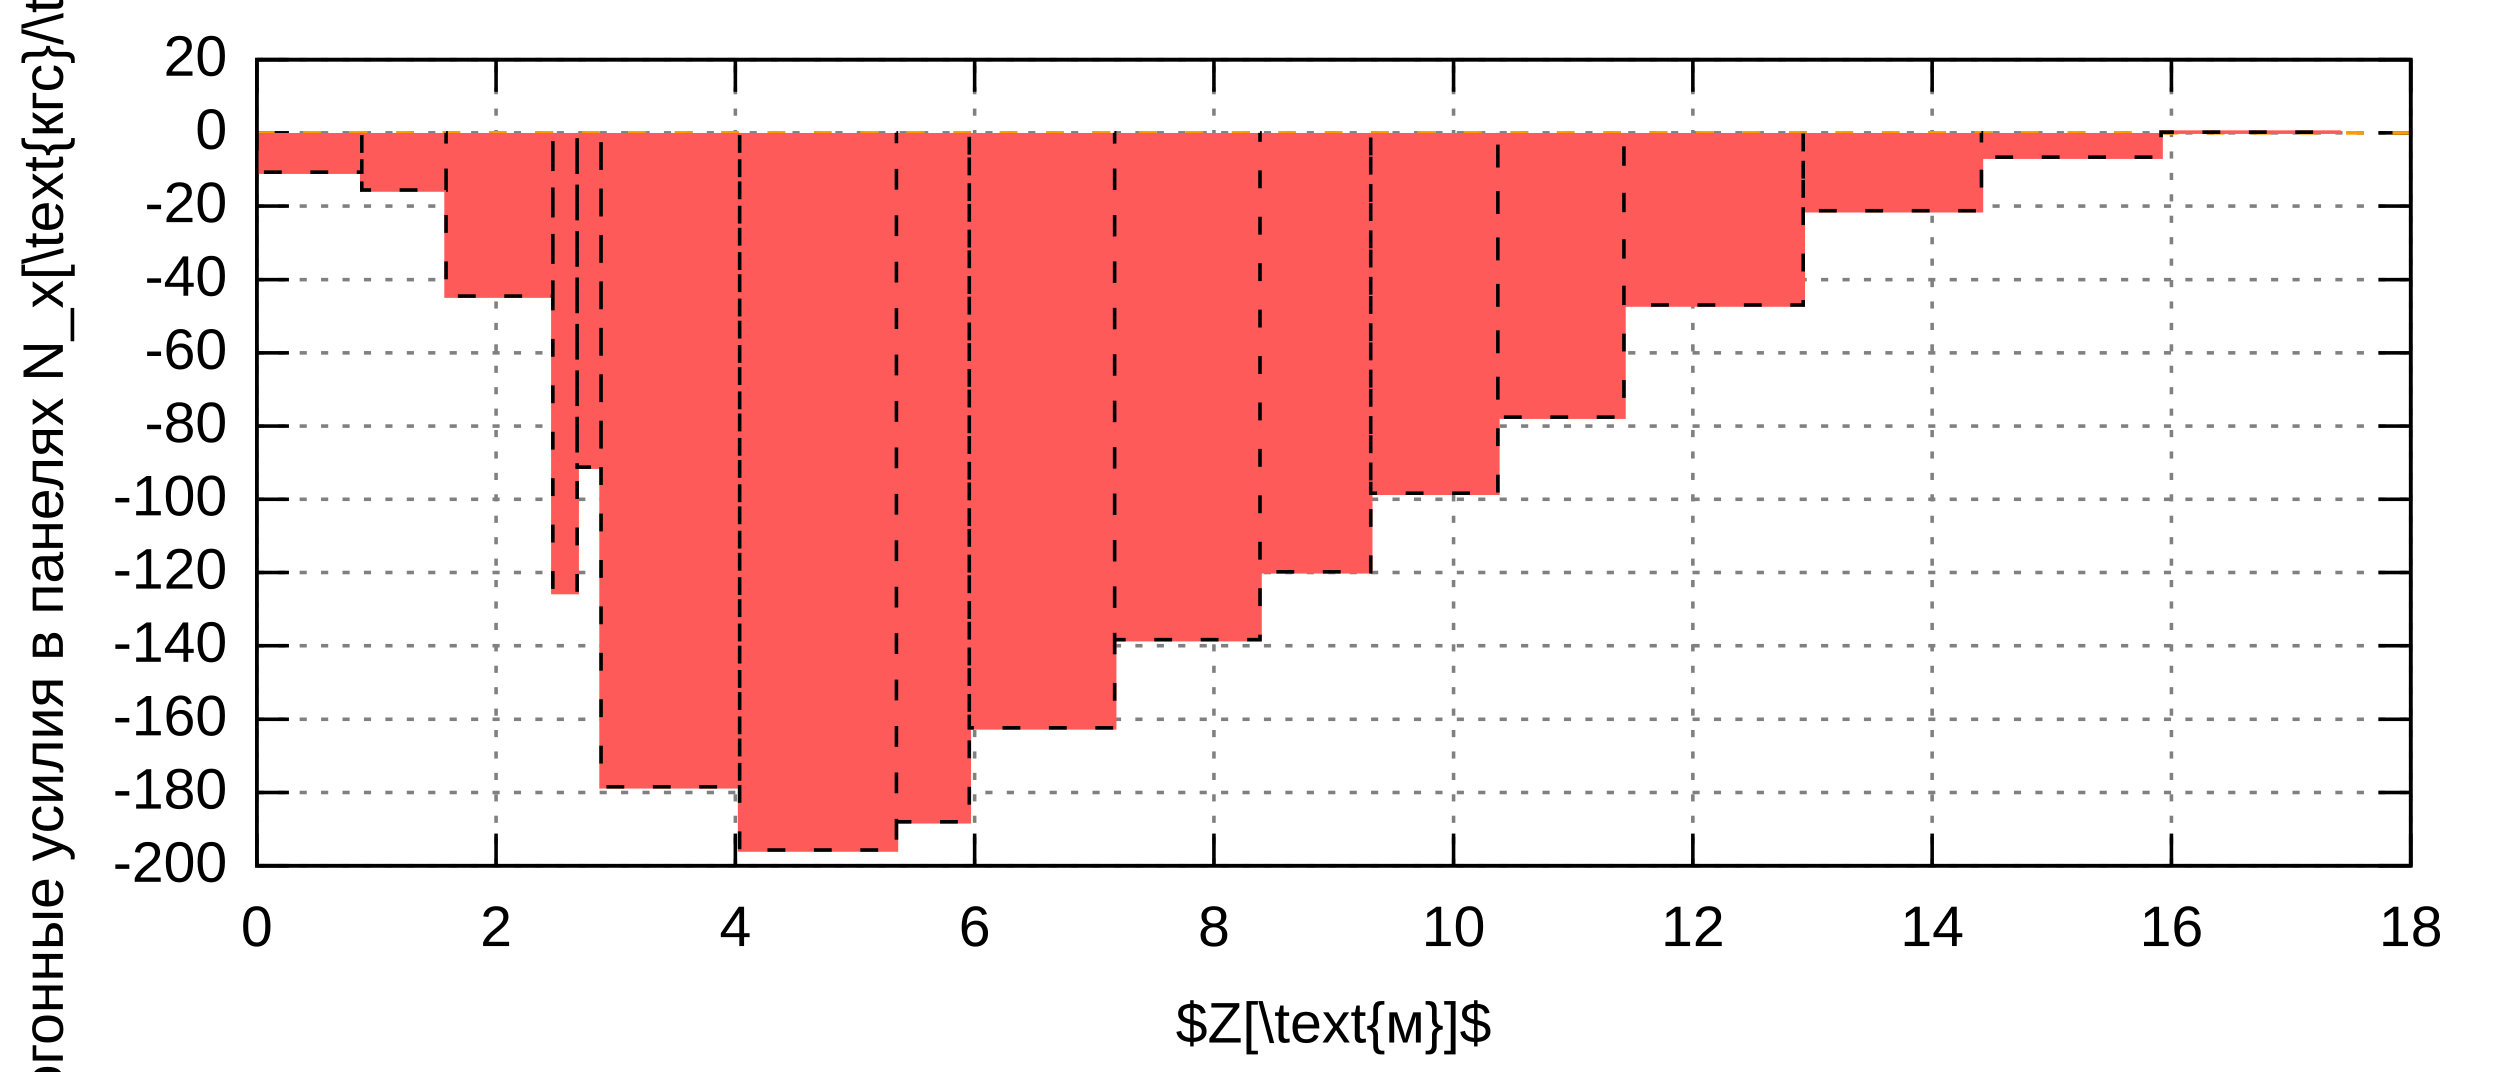
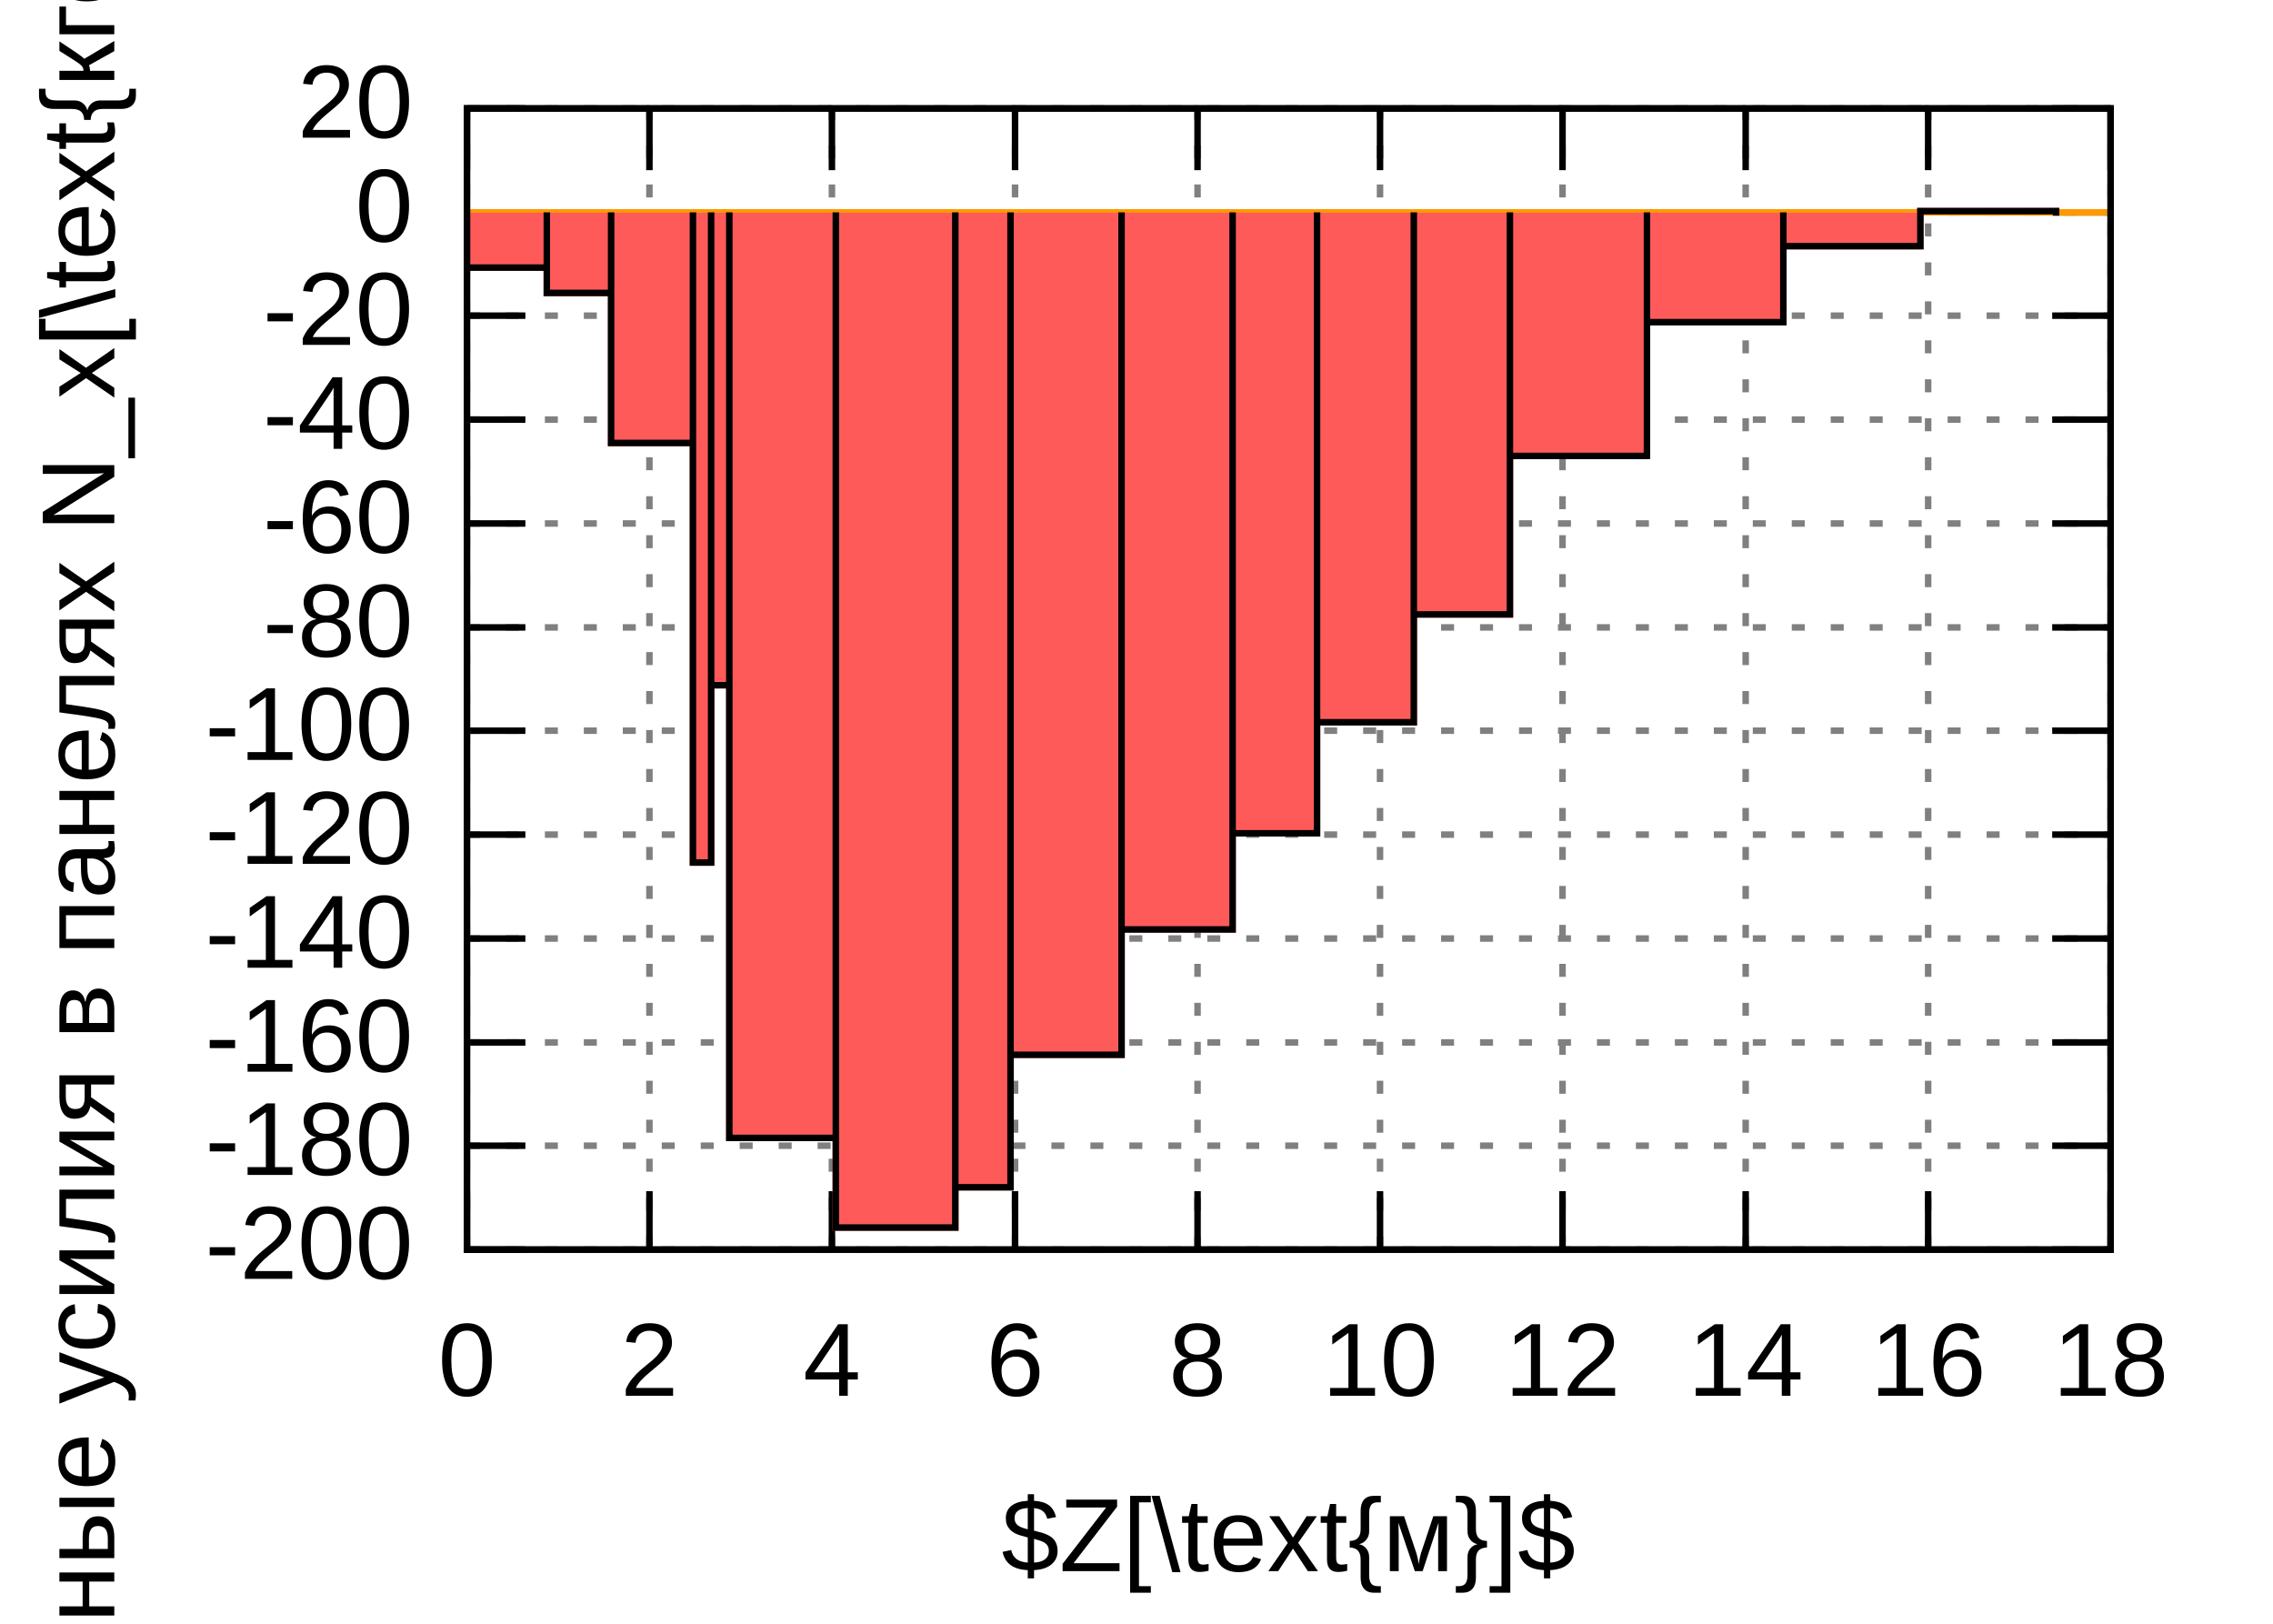
- <svg xmlns="http://www.w3.org/2000/svg" xmlns:xlink="http://www.w3.org/1999/xlink" width="700" height="300" viewBox="0 0 700 300">
+ <svg xmlns="http://www.w3.org/2000/svg" xmlns:xlink="http://www.w3.org/1999/xlink" width="350" height="250" viewBox="0 0 350 250">
  <g id="gnuplot_canvas">
-     <rect x="0" y="0" width="700" height="300" fill="none" />
+     <rect x="0" y="0" width="350" height="250" fill="none" />
    <defs>
      <circle id="gpDot" r="0.5" stroke-width="0.5" />
      <path id="gpPt0" stroke-width="0.222" stroke="currentColor" d="M-1,0 h2 M0,-1 v2" />
      <path id="gpPt1" stroke-width="0.222" stroke="currentColor" d="M-1,-1 L1,1 M1,-1 L-1,1" />
      <path id="gpPt2" stroke-width="0.222" stroke="currentColor" d="M-1,0 L1,0 M0,-1 L0,1 M-1,-1 L1,1 M-1,1 L1,-1" />
      <rect id="gpPt3" stroke-width="0.222" stroke="currentColor" x="-1" y="-1" width="2" height="2" />
      <rect id="gpPt4" stroke-width="0.222" stroke="currentColor" fill="currentColor" x="-1" y="-1" width="2" height="2" />
      <circle id="gpPt5" stroke-width="0.222" stroke="currentColor" cx="0" cy="0" r="1" />
      <use xlink:href="#gpPt5" id="gpPt6" fill="currentColor" stroke="none" />
      <path id="gpPt7" stroke-width="0.222" stroke="currentColor" d="M0,-1.33 L-1.33,0.67 L1.33,0.67 z" />
      <use xlink:href="#gpPt7" id="gpPt8" fill="currentColor" stroke="none" />
      <use xlink:href="#gpPt7" id="gpPt9" stroke="currentColor" transform="rotate(180)" />
      <use xlink:href="#gpPt9" id="gpPt10" fill="currentColor" stroke="none" />
      <use xlink:href="#gpPt3" id="gpPt11" stroke="currentColor" transform="rotate(45)" />
      <use xlink:href="#gpPt11" id="gpPt12" fill="currentColor" stroke="none" />
    </defs>
    <g style="fill:none; color:white; stroke:black; stroke-width:1.00; stroke-linecap:butt; stroke-linejoin:miter">
</g>
    <g style="fill:none; color:black; stroke:currentColor; stroke-width:1.00; stroke-linecap:butt; stroke-linejoin:miter">
</g>
    <g style="fill:none; color:gray; stroke:currentColor; stroke-width:1.00; stroke-linecap:butt; stroke-linejoin:miter">
-       <path stroke="gray" stroke-dasharray=" 2,4" class="gridline" d="M71.9,242.4 L675.0,242.4  " />
-     </g>
-     <g style="fill:none; color:black; stroke:currentColor; stroke-width:1.00; stroke-linecap:butt; stroke-linejoin:miter">
-       <path stroke="black" d="M71.9,242.4 L80.9,242.4 M675.0,242.4 L666.0,242.4  " />
-       <g transform="translate(63.6,246.9)" style="stroke:none; fill:black; font-family:Arial; font-size:12.00pt; text-anchor:end">
+       <path stroke="gray" stroke-dasharray=" 2,4" class="gridline" d="M71.9,192.4 L325.0,192.4  h0.01" />
+     </g>
+     <g style="fill:none; color:black; stroke:currentColor; stroke-width:1.00; stroke-linecap:butt; stroke-linejoin:miter">
+       <path stroke="black" d="M71.9,192.4 L80.9,192.4 M325.0,192.4 L316.0,192.4  h0.01" />
+       <g transform="translate(63.6,196.9)" style="stroke:none; fill:black; font-family:Arial; font-size:12.00pt; text-anchor:end">
        <text>-200</text>
      </g>
    </g>
    <g style="fill:none; color:gray; stroke:currentColor; stroke-width:1.00; stroke-linecap:butt; stroke-linejoin:miter">
-       <path stroke="gray" stroke-dasharray=" 2,4" class="gridline" d="M71.9,221.9 L675.0,221.9  " />
-     </g>
-     <g style="fill:none; color:black; stroke:currentColor; stroke-width:1.00; stroke-linecap:butt; stroke-linejoin:miter">
-       <path stroke="black" d="M71.9,221.9 L80.9,221.9 M675.0,221.9 L666.0,221.9  " />
-       <g transform="translate(63.6,226.4)" style="stroke:none; fill:black; font-family:Arial; font-size:12.00pt; text-anchor:end">
+       <path stroke="gray" stroke-dasharray=" 2,4" class="gridline" d="M71.9,176.4 L325.0,176.4  h0.01" />
+     </g>
+     <g style="fill:none; color:black; stroke:currentColor; stroke-width:1.00; stroke-linecap:butt; stroke-linejoin:miter">
+       <path stroke="black" d="M71.9,176.4 L80.9,176.4 M325.0,176.4 L316.0,176.4  h0.01" />
+       <g transform="translate(63.6,180.9)" style="stroke:none; fill:black; font-family:Arial; font-size:12.00pt; text-anchor:end">
        <text>-180</text>
      </g>
    </g>
    <g style="fill:none; color:gray; stroke:currentColor; stroke-width:1.00; stroke-linecap:butt; stroke-linejoin:miter">
-       <path stroke="gray" stroke-dasharray=" 2,4" class="gridline" d="M71.9,201.4 L675.0,201.4  " />
-     </g>
-     <g style="fill:none; color:black; stroke:currentColor; stroke-width:1.00; stroke-linecap:butt; stroke-linejoin:miter">
-       <path stroke="black" d="M71.9,201.4 L80.9,201.4 M675.0,201.4 L666.0,201.4  " />
-       <g transform="translate(63.6,205.9)" style="stroke:none; fill:black; font-family:Arial; font-size:12.00pt; text-anchor:end">
+       <path stroke="gray" stroke-dasharray=" 2,4" class="gridline" d="M71.9,160.5 L325.0,160.5  h0.01" />
+     </g>
+     <g style="fill:none; color:black; stroke:currentColor; stroke-width:1.00; stroke-linecap:butt; stroke-linejoin:miter">
+       <path stroke="black" d="M71.9,160.5 L80.9,160.5 M325.0,160.5 L316.0,160.5  h0.01" />
+       <g transform="translate(63.6,165.0)" style="stroke:none; fill:black; font-family:Arial; font-size:12.00pt; text-anchor:end">
        <text>-160</text>
      </g>
    </g>
    <g style="fill:none; color:gray; stroke:currentColor; stroke-width:1.00; stroke-linecap:butt; stroke-linejoin:miter">
-       <path stroke="gray" stroke-dasharray=" 2,4" class="gridline" d="M71.9,180.8 L675.0,180.8  " />
-     </g>
-     <g style="fill:none; color:black; stroke:currentColor; stroke-width:1.00; stroke-linecap:butt; stroke-linejoin:miter">
-       <path stroke="black" d="M71.9,180.8 L80.9,180.8 M675.0,180.8 L666.0,180.8  " />
-       <g transform="translate(63.6,185.3)" style="stroke:none; fill:black; font-family:Arial; font-size:12.00pt; text-anchor:end">
+       <path stroke="gray" stroke-dasharray=" 2,4" class="gridline" d="M71.9,144.5 L325.0,144.5  h0.01" />
+     </g>
+     <g style="fill:none; color:black; stroke:currentColor; stroke-width:1.00; stroke-linecap:butt; stroke-linejoin:miter">
+       <path stroke="black" d="M71.9,144.5 L80.9,144.5 M325.0,144.5 L316.0,144.5  h0.01" />
+       <g transform="translate(63.6,149.0)" style="stroke:none; fill:black; font-family:Arial; font-size:12.00pt; text-anchor:end">
        <text>-140</text>
      </g>
    </g>
    <g style="fill:none; color:gray; stroke:currentColor; stroke-width:1.00; stroke-linecap:butt; stroke-linejoin:miter">
-       <path stroke="gray" stroke-dasharray=" 2,4" class="gridline" d="M71.9,160.3 L675.0,160.3  " />
-     </g>
-     <g style="fill:none; color:black; stroke:currentColor; stroke-width:1.00; stroke-linecap:butt; stroke-linejoin:miter">
-       <path stroke="black" d="M71.9,160.3 L80.9,160.3 M675.0,160.3 L666.0,160.3  " />
-       <g transform="translate(63.6,164.8)" style="stroke:none; fill:black; font-family:Arial; font-size:12.00pt; text-anchor:end">
+       <path stroke="gray" stroke-dasharray=" 2,4" class="gridline" d="M71.9,128.5 L325.0,128.5  h0.01" />
+     </g>
+     <g style="fill:none; color:black; stroke:currentColor; stroke-width:1.00; stroke-linecap:butt; stroke-linejoin:miter">
+       <path stroke="black" d="M71.9,128.5 L80.9,128.5 M325.0,128.5 L316.0,128.5  h0.01" />
+       <g transform="translate(63.6,133.0)" style="stroke:none; fill:black; font-family:Arial; font-size:12.00pt; text-anchor:end">
        <text>-120</text>
      </g>
    </g>
    <g style="fill:none; color:gray; stroke:currentColor; stroke-width:1.00; stroke-linecap:butt; stroke-linejoin:miter">
-       <path stroke="gray" stroke-dasharray=" 2,4" class="gridline" d="M71.9,139.8 L675.0,139.8  " />
-     </g>
-     <g style="fill:none; color:black; stroke:currentColor; stroke-width:1.00; stroke-linecap:butt; stroke-linejoin:miter">
-       <path stroke="black" d="M71.9,139.8 L80.9,139.8 M675.0,139.8 L666.0,139.8  " />
-       <g transform="translate(63.6,144.3)" style="stroke:none; fill:black; font-family:Arial; font-size:12.00pt; text-anchor:end">
+       <path stroke="gray" stroke-dasharray=" 2,4" class="gridline" d="M71.9,112.5 L325.0,112.5  h0.01" />
+     </g>
+     <g style="fill:none; color:black; stroke:currentColor; stroke-width:1.00; stroke-linecap:butt; stroke-linejoin:miter">
+       <path stroke="black" d="M71.9,112.5 L80.9,112.5 M325.0,112.5 L316.0,112.5  h0.01" />
+       <g transform="translate(63.6,117.0)" style="stroke:none; fill:black; font-family:Arial; font-size:12.00pt; text-anchor:end">
        <text>-100</text>
      </g>
    </g>
    <g style="fill:none; color:gray; stroke:currentColor; stroke-width:1.00; stroke-linecap:butt; stroke-linejoin:miter">
-       <path stroke="gray" stroke-dasharray=" 2,4" class="gridline" d="M71.9,119.3 L675.0,119.3  " />
-     </g>
-     <g style="fill:none; color:black; stroke:currentColor; stroke-width:1.00; stroke-linecap:butt; stroke-linejoin:miter">
-       <path stroke="black" d="M71.9,119.3 L80.9,119.3 M675.0,119.3 L666.0,119.3  " />
-       <g transform="translate(63.6,123.8)" style="stroke:none; fill:black; font-family:Arial; font-size:12.00pt; text-anchor:end">
+       <path stroke="gray" stroke-dasharray=" 2,4" class="gridline" d="M71.9,96.6 L325.0,96.6  h0.01" />
+     </g>
+     <g style="fill:none; color:black; stroke:currentColor; stroke-width:1.00; stroke-linecap:butt; stroke-linejoin:miter">
+       <path stroke="black" d="M71.9,96.6 L80.9,96.6 M325.0,96.6 L316.0,96.6  h0.01" />
+       <g transform="translate(63.6,101.1)" style="stroke:none; fill:black; font-family:Arial; font-size:12.00pt; text-anchor:end">
        <text>-80</text>
      </g>
    </g>
    <g style="fill:none; color:gray; stroke:currentColor; stroke-width:1.00; stroke-linecap:butt; stroke-linejoin:miter">
-       <path stroke="gray" stroke-dasharray=" 2,4" class="gridline" d="M71.9,98.8 L675.0,98.8  " />
-     </g>
-     <g style="fill:none; color:black; stroke:currentColor; stroke-width:1.00; stroke-linecap:butt; stroke-linejoin:miter">
-       <path stroke="black" d="M71.9,98.8 L80.9,98.8 M675.0,98.8 L666.0,98.8  " />
-       <g transform="translate(63.6,103.3)" style="stroke:none; fill:black; font-family:Arial; font-size:12.00pt; text-anchor:end">
+       <path stroke="gray" stroke-dasharray=" 2,4" class="gridline" d="M71.9,80.6 L325.0,80.6  h0.01" />
+     </g>
+     <g style="fill:none; color:black; stroke:currentColor; stroke-width:1.00; stroke-linecap:butt; stroke-linejoin:miter">
+       <path stroke="black" d="M71.9,80.6 L80.9,80.6 M325.0,80.6 L316.0,80.6  h0.01" />
+       <g transform="translate(63.6,85.1)" style="stroke:none; fill:black; font-family:Arial; font-size:12.00pt; text-anchor:end">
        <text>-60</text>
      </g>
    </g>
    <g style="fill:none; color:gray; stroke:currentColor; stroke-width:1.00; stroke-linecap:butt; stroke-linejoin:miter">
-       <path stroke="gray" stroke-dasharray=" 2,4" class="gridline" d="M71.9,78.3 L675.0,78.3  " />
-     </g>
-     <g style="fill:none; color:black; stroke:currentColor; stroke-width:1.00; stroke-linecap:butt; stroke-linejoin:miter">
-       <path stroke="black" d="M71.9,78.3 L80.9,78.3 M675.0,78.3 L666.0,78.3  " />
-       <g transform="translate(63.6,82.8)" style="stroke:none; fill:black; font-family:Arial; font-size:12.00pt; text-anchor:end">
+       <path stroke="gray" stroke-dasharray=" 2,4" class="gridline" d="M71.9,64.6 L325.0,64.6  h0.01" />
+     </g>
+     <g style="fill:none; color:black; stroke:currentColor; stroke-width:1.00; stroke-linecap:butt; stroke-linejoin:miter">
+       <path stroke="black" d="M71.9,64.6 L80.9,64.6 M325.0,64.6 L316.0,64.6  h0.01" />
+       <g transform="translate(63.6,69.1)" style="stroke:none; fill:black; font-family:Arial; font-size:12.00pt; text-anchor:end">
        <text>-40</text>
      </g>
    </g>
    <g style="fill:none; color:gray; stroke:currentColor; stroke-width:1.00; stroke-linecap:butt; stroke-linejoin:miter">
-       <path stroke="gray" stroke-dasharray=" 2,4" class="gridline" d="M71.9,57.7 L675.0,57.7  " />
-     </g>
-     <g style="fill:none; color:black; stroke:currentColor; stroke-width:1.00; stroke-linecap:butt; stroke-linejoin:miter">
-       <path stroke="black" d="M71.9,57.7 L80.9,57.7 M675.0,57.7 L666.0,57.7  " />
-       <g transform="translate(63.6,62.2)" style="stroke:none; fill:black; font-family:Arial; font-size:12.00pt; text-anchor:end">
+       <path stroke="gray" stroke-dasharray=" 2,4" class="gridline" d="M71.9,48.6 L325.0,48.6  h0.01" />
+     </g>
+     <g style="fill:none; color:black; stroke:currentColor; stroke-width:1.00; stroke-linecap:butt; stroke-linejoin:miter">
+       <path stroke="black" d="M71.9,48.6 L80.9,48.6 M325.0,48.6 L316.0,48.6  h0.01" />
+       <g transform="translate(63.6,53.1)" style="stroke:none; fill:black; font-family:Arial; font-size:12.00pt; text-anchor:end">
        <text>-20</text>
      </g>
    </g>
    <g style="fill:none; color:gray; stroke:currentColor; stroke-width:1.00; stroke-linecap:butt; stroke-linejoin:miter">
-       <path stroke="gray" stroke-dasharray=" 2,4" class="gridline" d="M71.9,37.2 L675.0,37.2  " />
-     </g>
-     <g style="fill:none; color:black; stroke:currentColor; stroke-width:1.00; stroke-linecap:butt; stroke-linejoin:miter">
-       <path stroke="black" d="M71.9,37.2 L80.9,37.2 M675.0,37.2 L666.0,37.2  " />
-       <g transform="translate(63.6,41.7)" style="stroke:none; fill:black; font-family:Arial; font-size:12.00pt; text-anchor:end">
+       <path stroke="gray" stroke-dasharray=" 2,4" class="gridline" d="M71.9,32.7 L325.0,32.7  h0.01" />
+     </g>
+     <g style="fill:none; color:black; stroke:currentColor; stroke-width:1.00; stroke-linecap:butt; stroke-linejoin:miter">
+       <path stroke="black" d="M71.9,32.7 L80.9,32.7 M325.0,32.7 L316.0,32.7  h0.01" />
+       <g transform="translate(63.6,37.2)" style="stroke:none; fill:black; font-family:Arial; font-size:12.00pt; text-anchor:end">
        <text> 0</text>
      </g>
    </g>
    <g style="fill:none; color:gray; stroke:currentColor; stroke-width:1.00; stroke-linecap:butt; stroke-linejoin:miter">
-       <path stroke="gray" stroke-dasharray=" 2,4" class="gridline" d="M71.9,16.7 L675.0,16.7  " />
-     </g>
-     <g style="fill:none; color:black; stroke:currentColor; stroke-width:1.00; stroke-linecap:butt; stroke-linejoin:miter">
-       <path stroke="black" d="M71.9,16.7 L80.9,16.7 M675.0,16.7 L666.0,16.7  " />
+       <path stroke="gray" stroke-dasharray=" 2,4" class="gridline" d="M71.9,16.7 L325.0,16.7  h0.01" />
+     </g>
+     <g style="fill:none; color:black; stroke:currentColor; stroke-width:1.00; stroke-linecap:butt; stroke-linejoin:miter">
+       <path stroke="black" d="M71.9,16.7 L80.9,16.7 M325.0,16.7 L316.0,16.7  h0.01" />
      <g transform="translate(63.6,21.2)" style="stroke:none; fill:black; font-family:Arial; font-size:12.00pt; text-anchor:end">
        <text> 20</text>
      </g>
    </g>
    <g style="fill:none; color:gray; stroke:currentColor; stroke-width:1.00; stroke-linecap:butt; stroke-linejoin:miter">
-       <path stroke="gray" stroke-dasharray=" 2,4" class="gridline" d="M71.9,242.4 L71.9,16.7  " />
-     </g>
-     <g style="fill:none; color:black; stroke:currentColor; stroke-width:1.00; stroke-linecap:butt; stroke-linejoin:miter">
-       <path stroke="black" d="M71.9,242.4 L71.9,233.4 M71.9,16.7 L71.9,25.7  " />
-       <g transform="translate(71.9,264.9)" style="stroke:none; fill:black; font-family:Arial; font-size:12.00pt; text-anchor:middle">
+       <path stroke="gray" stroke-dasharray=" 2,4" class="gridline" d="M71.9,192.4 L71.9,16.7  h0.01" />
+     </g>
+     <g style="fill:none; color:black; stroke:currentColor; stroke-width:1.00; stroke-linecap:butt; stroke-linejoin:miter">
+       <path stroke="black" d="M71.9,192.4 L71.9,183.4 M71.9,16.7 L71.9,25.7  h0.01" />
+       <g transform="translate(71.9,214.9)" style="stroke:none; fill:black; font-family:Arial; font-size:12.00pt; text-anchor:middle">
        <text> 0</text>
      </g>
    </g>
    <g style="fill:none; color:gray; stroke:currentColor; stroke-width:1.00; stroke-linecap:butt; stroke-linejoin:miter">
-       <path stroke="gray" stroke-dasharray=" 2,4" class="gridline" d="M138.9,242.4 L138.9,16.7  " />
-     </g>
-     <g style="fill:none; color:black; stroke:currentColor; stroke-width:1.00; stroke-linecap:butt; stroke-linejoin:miter">
-       <path stroke="black" d="M138.9,242.4 L138.9,233.4 M138.9,16.7 L138.9,25.7  " />
-       <g transform="translate(138.9,264.9)" style="stroke:none; fill:black; font-family:Arial; font-size:12.00pt; text-anchor:middle">
+       <path stroke="gray" stroke-dasharray=" 2,4" class="gridline" d="M100.0,192.4 L100.0,16.7  h0.01" />
+     </g>
+     <g style="fill:none; color:black; stroke:currentColor; stroke-width:1.00; stroke-linecap:butt; stroke-linejoin:miter">
+       <path stroke="black" d="M100.0,192.4 L100.0,183.4 M100.0,16.7 L100.0,25.7  h0.01" />
+       <g transform="translate(100.0,214.9)" style="stroke:none; fill:black; font-family:Arial; font-size:12.00pt; text-anchor:middle">
        <text> 2</text>
      </g>
    </g>
    <g style="fill:none; color:gray; stroke:currentColor; stroke-width:1.00; stroke-linecap:butt; stroke-linejoin:miter">
-       <path stroke="gray" stroke-dasharray=" 2,4" class="gridline" d="M205.9,242.4 L205.9,16.7  " />
-     </g>
-     <g style="fill:none; color:black; stroke:currentColor; stroke-width:1.00; stroke-linecap:butt; stroke-linejoin:miter">
-       <path stroke="black" d="M205.9,242.4 L205.9,233.4 M205.9,16.7 L205.9,25.7  " />
-       <g transform="translate(205.9,264.9)" style="stroke:none; fill:black; font-family:Arial; font-size:12.00pt; text-anchor:middle">
+       <path stroke="gray" stroke-dasharray=" 2,4" class="gridline" d="M128.1,192.4 L128.1,16.7  h0.01" />
+     </g>
+     <g style="fill:none; color:black; stroke:currentColor; stroke-width:1.00; stroke-linecap:butt; stroke-linejoin:miter">
+       <path stroke="black" d="M128.1,192.4 L128.1,183.4 M128.1,16.7 L128.1,25.7  h0.01" />
+       <g transform="translate(128.1,214.9)" style="stroke:none; fill:black; font-family:Arial; font-size:12.00pt; text-anchor:middle">
        <text> 4</text>
      </g>
    </g>
    <g style="fill:none; color:gray; stroke:currentColor; stroke-width:1.00; stroke-linecap:butt; stroke-linejoin:miter">
-       <path stroke="gray" stroke-dasharray=" 2,4" class="gridline" d="M272.9,242.4 L272.9,16.7  " />
-     </g>
-     <g style="fill:none; color:black; stroke:currentColor; stroke-width:1.00; stroke-linecap:butt; stroke-linejoin:miter">
-       <path stroke="black" d="M272.9,242.4 L272.9,233.4 M272.9,16.7 L272.9,25.7  " />
-       <g transform="translate(272.9,264.9)" style="stroke:none; fill:black; font-family:Arial; font-size:12.00pt; text-anchor:middle">
+       <path stroke="gray" stroke-dasharray=" 2,4" class="gridline" d="M156.3,192.4 L156.3,16.7  h0.01" />
+     </g>
+     <g style="fill:none; color:black; stroke:currentColor; stroke-width:1.00; stroke-linecap:butt; stroke-linejoin:miter">
+       <path stroke="black" d="M156.3,192.4 L156.3,183.4 M156.3,16.7 L156.3,25.7  h0.01" />
+       <g transform="translate(156.3,214.9)" style="stroke:none; fill:black; font-family:Arial; font-size:12.00pt; text-anchor:middle">
        <text> 6</text>
      </g>
    </g>
    <g style="fill:none; color:gray; stroke:currentColor; stroke-width:1.00; stroke-linecap:butt; stroke-linejoin:miter">
-       <path stroke="gray" stroke-dasharray=" 2,4" class="gridline" d="M339.9,242.4 L339.9,16.7  " />
-     </g>
-     <g style="fill:none; color:black; stroke:currentColor; stroke-width:1.00; stroke-linecap:butt; stroke-linejoin:miter">
-       <path stroke="black" d="M339.9,242.4 L339.9,233.4 M339.9,16.7 L339.9,25.7  " />
-       <g transform="translate(339.9,264.9)" style="stroke:none; fill:black; font-family:Arial; font-size:12.00pt; text-anchor:middle">
+       <path stroke="gray" stroke-dasharray=" 2,4" class="gridline" d="M184.4,192.4 L184.4,16.7  h0.01" />
+     </g>
+     <g style="fill:none; color:black; stroke:currentColor; stroke-width:1.00; stroke-linecap:butt; stroke-linejoin:miter">
+       <path stroke="black" d="M184.4,192.4 L184.4,183.4 M184.4,16.7 L184.4,25.7  h0.01" />
+       <g transform="translate(184.4,214.9)" style="stroke:none; fill:black; font-family:Arial; font-size:12.00pt; text-anchor:middle">
        <text> 8</text>
      </g>
    </g>
    <g style="fill:none; color:gray; stroke:currentColor; stroke-width:1.00; stroke-linecap:butt; stroke-linejoin:miter">
-       <path stroke="gray" stroke-dasharray=" 2,4" class="gridline" d="M407.0,242.4 L407.0,16.7  " />
-     </g>
-     <g style="fill:none; color:black; stroke:currentColor; stroke-width:1.00; stroke-linecap:butt; stroke-linejoin:miter">
-       <path stroke="black" d="M407.0,242.4 L407.0,233.4 M407.0,16.7 L407.0,25.7  " />
-       <g transform="translate(407.0,264.9)" style="stroke:none; fill:black; font-family:Arial; font-size:12.00pt; text-anchor:middle">
+       <path stroke="gray" stroke-dasharray=" 2,4" class="gridline" d="M212.5,192.4 L212.5,16.7  h0.01" />
+     </g>
+     <g style="fill:none; color:black; stroke:currentColor; stroke-width:1.00; stroke-linecap:butt; stroke-linejoin:miter">
+       <path stroke="black" d="M212.5,192.4 L212.5,183.4 M212.5,16.7 L212.5,25.7  h0.01" />
+       <g transform="translate(212.5,214.9)" style="stroke:none; fill:black; font-family:Arial; font-size:12.00pt; text-anchor:middle">
        <text> 10</text>
      </g>
    </g>
    <g style="fill:none; color:gray; stroke:currentColor; stroke-width:1.00; stroke-linecap:butt; stroke-linejoin:miter">
-       <path stroke="gray" stroke-dasharray=" 2,4" class="gridline" d="M474.0,242.4 L474.0,16.7  " />
-     </g>
-     <g style="fill:none; color:black; stroke:currentColor; stroke-width:1.00; stroke-linecap:butt; stroke-linejoin:miter">
-       <path stroke="black" d="M474.0,242.4 L474.0,233.4 M474.0,16.7 L474.0,25.7  " />
-       <g transform="translate(474.0,264.9)" style="stroke:none; fill:black; font-family:Arial; font-size:12.00pt; text-anchor:middle">
+       <path stroke="gray" stroke-dasharray=" 2,4" class="gridline" d="M240.6,192.4 L240.6,16.7  h0.01" />
+     </g>
+     <g style="fill:none; color:black; stroke:currentColor; stroke-width:1.00; stroke-linecap:butt; stroke-linejoin:miter">
+       <path stroke="black" d="M240.6,192.4 L240.6,183.4 M240.6,16.7 L240.6,25.7  h0.01" />
+       <g transform="translate(240.6,214.9)" style="stroke:none; fill:black; font-family:Arial; font-size:12.00pt; text-anchor:middle">
        <text> 12</text>
      </g>
    </g>
    <g style="fill:none; color:gray; stroke:currentColor; stroke-width:1.00; stroke-linecap:butt; stroke-linejoin:miter">
-       <path stroke="gray" stroke-dasharray=" 2,4" class="gridline" d="M541.0,242.4 L541.0,16.7  " />
-     </g>
-     <g style="fill:none; color:black; stroke:currentColor; stroke-width:1.00; stroke-linecap:butt; stroke-linejoin:miter">
-       <path stroke="black" d="M541.0,242.4 L541.0,233.4 M541.0,16.7 L541.0,25.7  " />
-       <g transform="translate(541.0,264.9)" style="stroke:none; fill:black; font-family:Arial; font-size:12.00pt; text-anchor:middle">
+       <path stroke="gray" stroke-dasharray=" 2,4" class="gridline" d="M268.8,192.4 L268.8,16.7  h0.01" />
+     </g>
+     <g style="fill:none; color:black; stroke:currentColor; stroke-width:1.00; stroke-linecap:butt; stroke-linejoin:miter">
+       <path stroke="black" d="M268.8,192.4 L268.8,183.4 M268.8,16.7 L268.8,25.7  h0.01" />
+       <g transform="translate(268.8,214.9)" style="stroke:none; fill:black; font-family:Arial; font-size:12.00pt; text-anchor:middle">
        <text> 14</text>
      </g>
    </g>
    <g style="fill:none; color:gray; stroke:currentColor; stroke-width:1.00; stroke-linecap:butt; stroke-linejoin:miter">
-       <path stroke="gray" stroke-dasharray=" 2,4" class="gridline" d="M608.0,242.4 L608.0,16.7  " />
-     </g>
-     <g style="fill:none; color:black; stroke:currentColor; stroke-width:1.00; stroke-linecap:butt; stroke-linejoin:miter">
-       <path stroke="black" d="M608.0,242.4 L608.0,233.4 M608.0,16.7 L608.0,25.7  " />
-       <g transform="translate(608.0,264.9)" style="stroke:none; fill:black; font-family:Arial; font-size:12.00pt; text-anchor:middle">
+       <path stroke="gray" stroke-dasharray=" 2,4" class="gridline" d="M296.9,192.4 L296.9,16.7  h0.01" />
+     </g>
+     <g style="fill:none; color:black; stroke:currentColor; stroke-width:1.00; stroke-linecap:butt; stroke-linejoin:miter">
+       <path stroke="black" d="M296.9,192.4 L296.9,183.4 M296.9,16.7 L296.9,25.7  h0.01" />
+       <g transform="translate(296.9,214.9)" style="stroke:none; fill:black; font-family:Arial; font-size:12.00pt; text-anchor:middle">
        <text> 16</text>
      </g>
    </g>
    <g style="fill:none; color:gray; stroke:currentColor; stroke-width:1.00; stroke-linecap:butt; stroke-linejoin:miter">
-       <path stroke="gray" stroke-dasharray=" 2,4" class="gridline" d="M675.0,242.4 L675.0,16.7  " />
-     </g>
-     <g style="fill:none; color:black; stroke:currentColor; stroke-width:1.00; stroke-linecap:butt; stroke-linejoin:miter">
-       <path stroke="black" d="M675.0,242.4 L675.0,233.4 M675.0,16.7 L675.0,25.7  " />
-       <g transform="translate(675.0,264.9)" style="stroke:none; fill:black; font-family:Arial; font-size:12.00pt; text-anchor:middle">
+       <path stroke="gray" stroke-dasharray=" 2,4" class="gridline" d="M325.0,192.4 L325.0,16.7  h0.01" />
+     </g>
+     <g style="fill:none; color:black; stroke:currentColor; stroke-width:1.00; stroke-linecap:butt; stroke-linejoin:miter">
+       <path stroke="black" d="M325.0,192.4 L325.0,183.4 M325.0,16.7 L325.0,25.7  h0.01" />
+       <g transform="translate(325.0,214.9)" style="stroke:none; fill:black; font-family:Arial; font-size:12.00pt; text-anchor:middle">
        <text> 18</text>
      </g>
    </g>
    <g style="fill:none; color:#FF9900; stroke:currentColor; stroke-width:1.00; stroke-linecap:butt; stroke-linejoin:miter">
-       <path stroke="#FF9900" stroke-dasharray=" 5,8" d="M71.9,37.2 L675.0,37.2  " />
-     </g>
-     <g style="fill:none; color:black; stroke:currentColor; stroke-width:1.00; stroke-linecap:butt; stroke-linejoin:miter">
-       <path stroke="black" d="M71.9,16.7 L71.9,242.4 L675.0,242.4 L675.0,16.7 L71.9,16.7 Z  " />
-       <g transform="translate(17.6,129.6) rotate(270)" style="stroke:none; fill:black; font-family:Arial; font-size:12.00pt; text-anchor:middle">
+       <path stroke="#FF9900" d="M71.9,32.7 L325.0,32.7  h0.01" />
+     </g>
+     <g style="fill:none; color:black; stroke:currentColor; stroke-width:1.00; stroke-linecap:butt; stroke-linejoin:miter">
+       <path stroke="black" d="M71.9,16.7 L71.9,192.4 L325.0,192.4 L325.0,16.7 L71.9,16.7 Z  h0.01" />
+       <g transform="translate(17.6,104.6) rotate(270)" style="stroke:none; fill:black; font-family:Arial; font-size:12.00pt; text-anchor:middle">
        <text>$Погонные усилия в панелях N_x[\text{кгс}/\text{мм}]$</text>
      </g>
-       <g transform="translate(373.4,291.9)" style="stroke:none; fill:black; font-family:Arial; font-size:12.00pt; text-anchor:middle">
+       <g transform="translate(198.4,241.9)" style="stroke:none; fill:black; font-family:Arial; font-size:12.00pt; text-anchor:middle">
        <text>$Z[\text{м}]$</text>
      </g>
    </g>
    <g id="gnuplot_plot_1">
      <g style="fill:none; color:red; stroke:currentColor; stroke-width:1.00; stroke-linecap:butt; stroke-linejoin:miter">
        <g style="stroke:none; shape-rendering:crispEdges">
-           <polygon fill="rgb(255,  90,  90)" points="71.9,37.2 71.9,37.2 71.9,48.2 101.3,48.2 101.3,37.2 101.3,53.2 124.9,53.2 124.9,37.2 124.9,82.9 154.8,82.9 154.8,37.2 154.8,165.9 161.6,165.9 161.6,37.2 161.6,130.8 168.3,130.8 168.3,37.2 168.3,220.3 207.1,220.3 207.1,37.2 207.1,238.0 251.0,238.0 251.0,37.2 251.0,230.1 271.4,230.1 271.4,37.2 271.4,203.8 312.1,203.8 312.1,37.2 312.1,179.1 352.8,179.1 352.8,37.2 352.8,160.1 383.8,160.1 383.8,37.2 383.8,138.1 419.4,138.1 419.4,37.2 419.4,116.8 454.7,116.8 454.7,37.2 454.7,85.4 504.9,85.4 504.9,37.2 504.9,59.0 554.8,59.0 554.8,37.2 554.8,44.0 605.1,44.0 605.1,37.2 605.1,37.0 655.0,37.0 655.0,37.2 " />
+           <polygon fill="rgb(255,  90,  90)" points="71.9,32.7 71.9,32.7 71.9,41.2 84.2,41.2 84.2,32.7 84.2,45.1 94.1,45.1 94.1,32.7 94.1,68.2 106.7,68.2 106.7,32.7 106.7,132.8 109.5,132.8 109.5,32.7 109.5,105.5 112.3,105.5 112.3,32.7 112.3,175.2 128.7,175.2 128.7,32.7 128.7,189.0 147.1,189.0 147.1,32.7 147.1,182.8 155.6,182.8 155.6,32.7 155.6,162.4 172.7,162.4 172.7,32.7 172.7,143.1 189.8,143.1 189.8,32.7 189.8,128.3 202.8,128.3 202.8,32.7 202.8,111.2 217.7,111.2 217.7,32.7 217.7,94.6 232.5,94.6 232.5,32.7 232.5,70.2 253.6,70.2 253.6,32.7 253.6,49.6 274.6,49.6 274.6,32.7 274.6,37.9 295.7,37.9 295.7,32.7 295.7,32.5 316.6,32.5 316.6,32.7 " />
        </g>
-         <path stroke="rgb(255,  90,  90)" d="M71.9,37.2 L71.9,48.2 L101.3,48.2 L101.3,37.2 L101.3,53.2 L124.9,53.2 L124.9,37.2 L124.9,82.9    L154.8,82.9 L154.8,37.2 L154.8,165.9 L161.6,165.9 L161.6,37.2 L161.6,130.8 L168.3,130.8 L168.3,37.2    L168.3,220.3 L207.1,220.3 L207.1,37.2 L207.1,238.0 L251.0,238.0 L251.0,37.2 L251.0,230.1 L271.4,230.1    L271.4,37.2 L271.4,203.8 L312.1,203.8 L312.1,37.2 L312.1,179.1 L352.8,179.1 L352.8,37.2 L352.8,160.1    L383.8,160.1 L383.8,37.2 L383.8,138.1 L419.4,138.1 L419.4,37.2 L419.4,116.8 L454.7,116.8 L454.7,37.2    L454.7,85.4 L504.9,85.4 L504.9,37.2 L504.9,59.0 L554.8,59.0 L554.8,37.2 L554.8,44.0 L605.1,44.0    L605.1,37.2 L605.1,37.0 L655.0,37.0 L655.0,37.2  " />
+         <path stroke="rgb(255,  90,  90)" d="M71.9,32.7 L71.9,41.2 L84.2,41.2 L84.2,32.7 L84.2,45.1 L94.1,45.1 L94.1,32.7 L94.1,68.2    L106.7,68.2 L106.7,32.7 L106.7,132.8 L109.5,132.8 L109.5,32.7 L109.5,105.5 L112.3,105.5 L112.3,32.7    L112.3,175.2 L128.7,175.2 L128.7,32.7 L128.7,189.0 L147.1,189.0 L147.1,32.7 L147.1,182.8 L155.6,182.8    L155.6,32.7 L155.6,162.4 L172.7,162.4 L172.7,32.7 L172.7,143.1 L189.8,143.1 L189.8,32.7 L189.8,128.3    L202.8,128.3 L202.8,32.7 L202.8,111.2 L217.7,111.2 L217.7,32.7 L217.7,94.6 L232.5,94.6 L232.5,32.7    L232.5,70.2 L253.6,70.2 L253.6,32.7 L253.6,49.6 L274.6,49.6 L274.6,32.7 L274.6,37.9 L295.7,37.9    L295.7,32.7 L295.7,32.5 L316.6,32.5 L316.6,32.7  h0.01" />
      </g>
    </g>
    <g id="gnuplot_plot_2">
      <g style="fill:none; color:green; stroke:currentColor; stroke-width:1.00; stroke-linecap:butt; stroke-linejoin:miter">
-         <path stroke="rgb(  0,   0,   0)" stroke-dasharray=" 5,8" d="M71.9,37.2 L71.9,48.2 L101.3,48.2 L101.3,37.2 L101.3,53.2 L124.9,53.2 L124.9,37.2 L124.9,82.9    L154.8,82.9 L154.8,37.2 L154.8,165.9 L161.6,165.9 L161.6,37.2 L161.6,130.8 L168.3,130.8 L168.3,37.2    L168.3,220.3 L207.1,220.3 L207.1,37.2 L207.1,238.0 L251.0,238.0 L251.0,37.2 L251.0,230.1 L271.4,230.1    L271.4,37.2 L271.4,203.8 L312.1,203.8 L312.1,37.2 L312.1,179.1 L352.8,179.1 L352.8,37.2 L352.8,160.1    L383.8,160.1 L383.8,37.2 L383.8,138.1 L419.4,138.1 L419.4,37.2 L419.4,116.8 L454.7,116.8 L454.7,37.2    L454.7,85.4 L504.9,85.4 L504.9,37.2 L504.9,59.0 L554.8,59.0 L554.8,37.2 L554.8,44.0 L605.1,44.0    L605.1,37.2 L605.1,37.0 L655.0,37.0 L655.0,37.2  " />
-       </g>
-     </g>
-     <g style="fill:none; color:black; stroke:currentColor; stroke-width:1.00; stroke-linecap:butt; stroke-linejoin:miter">
-       <path stroke="black" d="M71.9,16.7 L71.9,242.4 L675.0,242.4 L675.0,16.7 L71.9,16.7 Z  " />
+         <path stroke="rgb(  0,   0,   0)" d="M71.9,32.7 L71.9,41.2 L84.2,41.2 L84.2,32.7 L84.2,45.1 L94.1,45.1 L94.1,32.7 L94.1,68.2    L106.7,68.2 L106.7,32.7 L106.7,132.8 L109.5,132.8 L109.5,32.7 L109.5,105.5 L112.3,105.5 L112.3,32.7    L112.3,175.2 L128.7,175.2 L128.7,32.7 L128.7,189.0 L147.1,189.0 L147.1,32.7 L147.1,182.8 L155.6,182.8    L155.6,32.7 L155.6,162.4 L172.7,162.4 L172.7,32.7 L172.7,143.1 L189.8,143.1 L189.8,32.7 L189.8,128.3    L202.8,128.3 L202.8,32.7 L202.8,111.2 L217.7,111.2 L217.7,32.7 L217.7,94.6 L232.5,94.6 L232.5,32.7    L232.5,70.2 L253.6,70.2 L253.6,32.7 L253.6,49.6 L274.6,49.6 L274.6,32.7 L274.6,37.9 L295.7,37.9    L295.7,32.7 L295.7,32.5 L316.6,32.5 L316.6,32.7  h0.01" />
+       </g>
+     </g>
+     <g style="fill:none; color:black; stroke:currentColor; stroke-width:1.00; stroke-linecap:butt; stroke-linejoin:miter">
+       <path stroke="black" d="M71.9,16.7 L71.9,192.4 L325.0,192.4 L325.0,16.7 L71.9,16.7 Z  h0.01" />
    </g>
  </g>
</svg>
